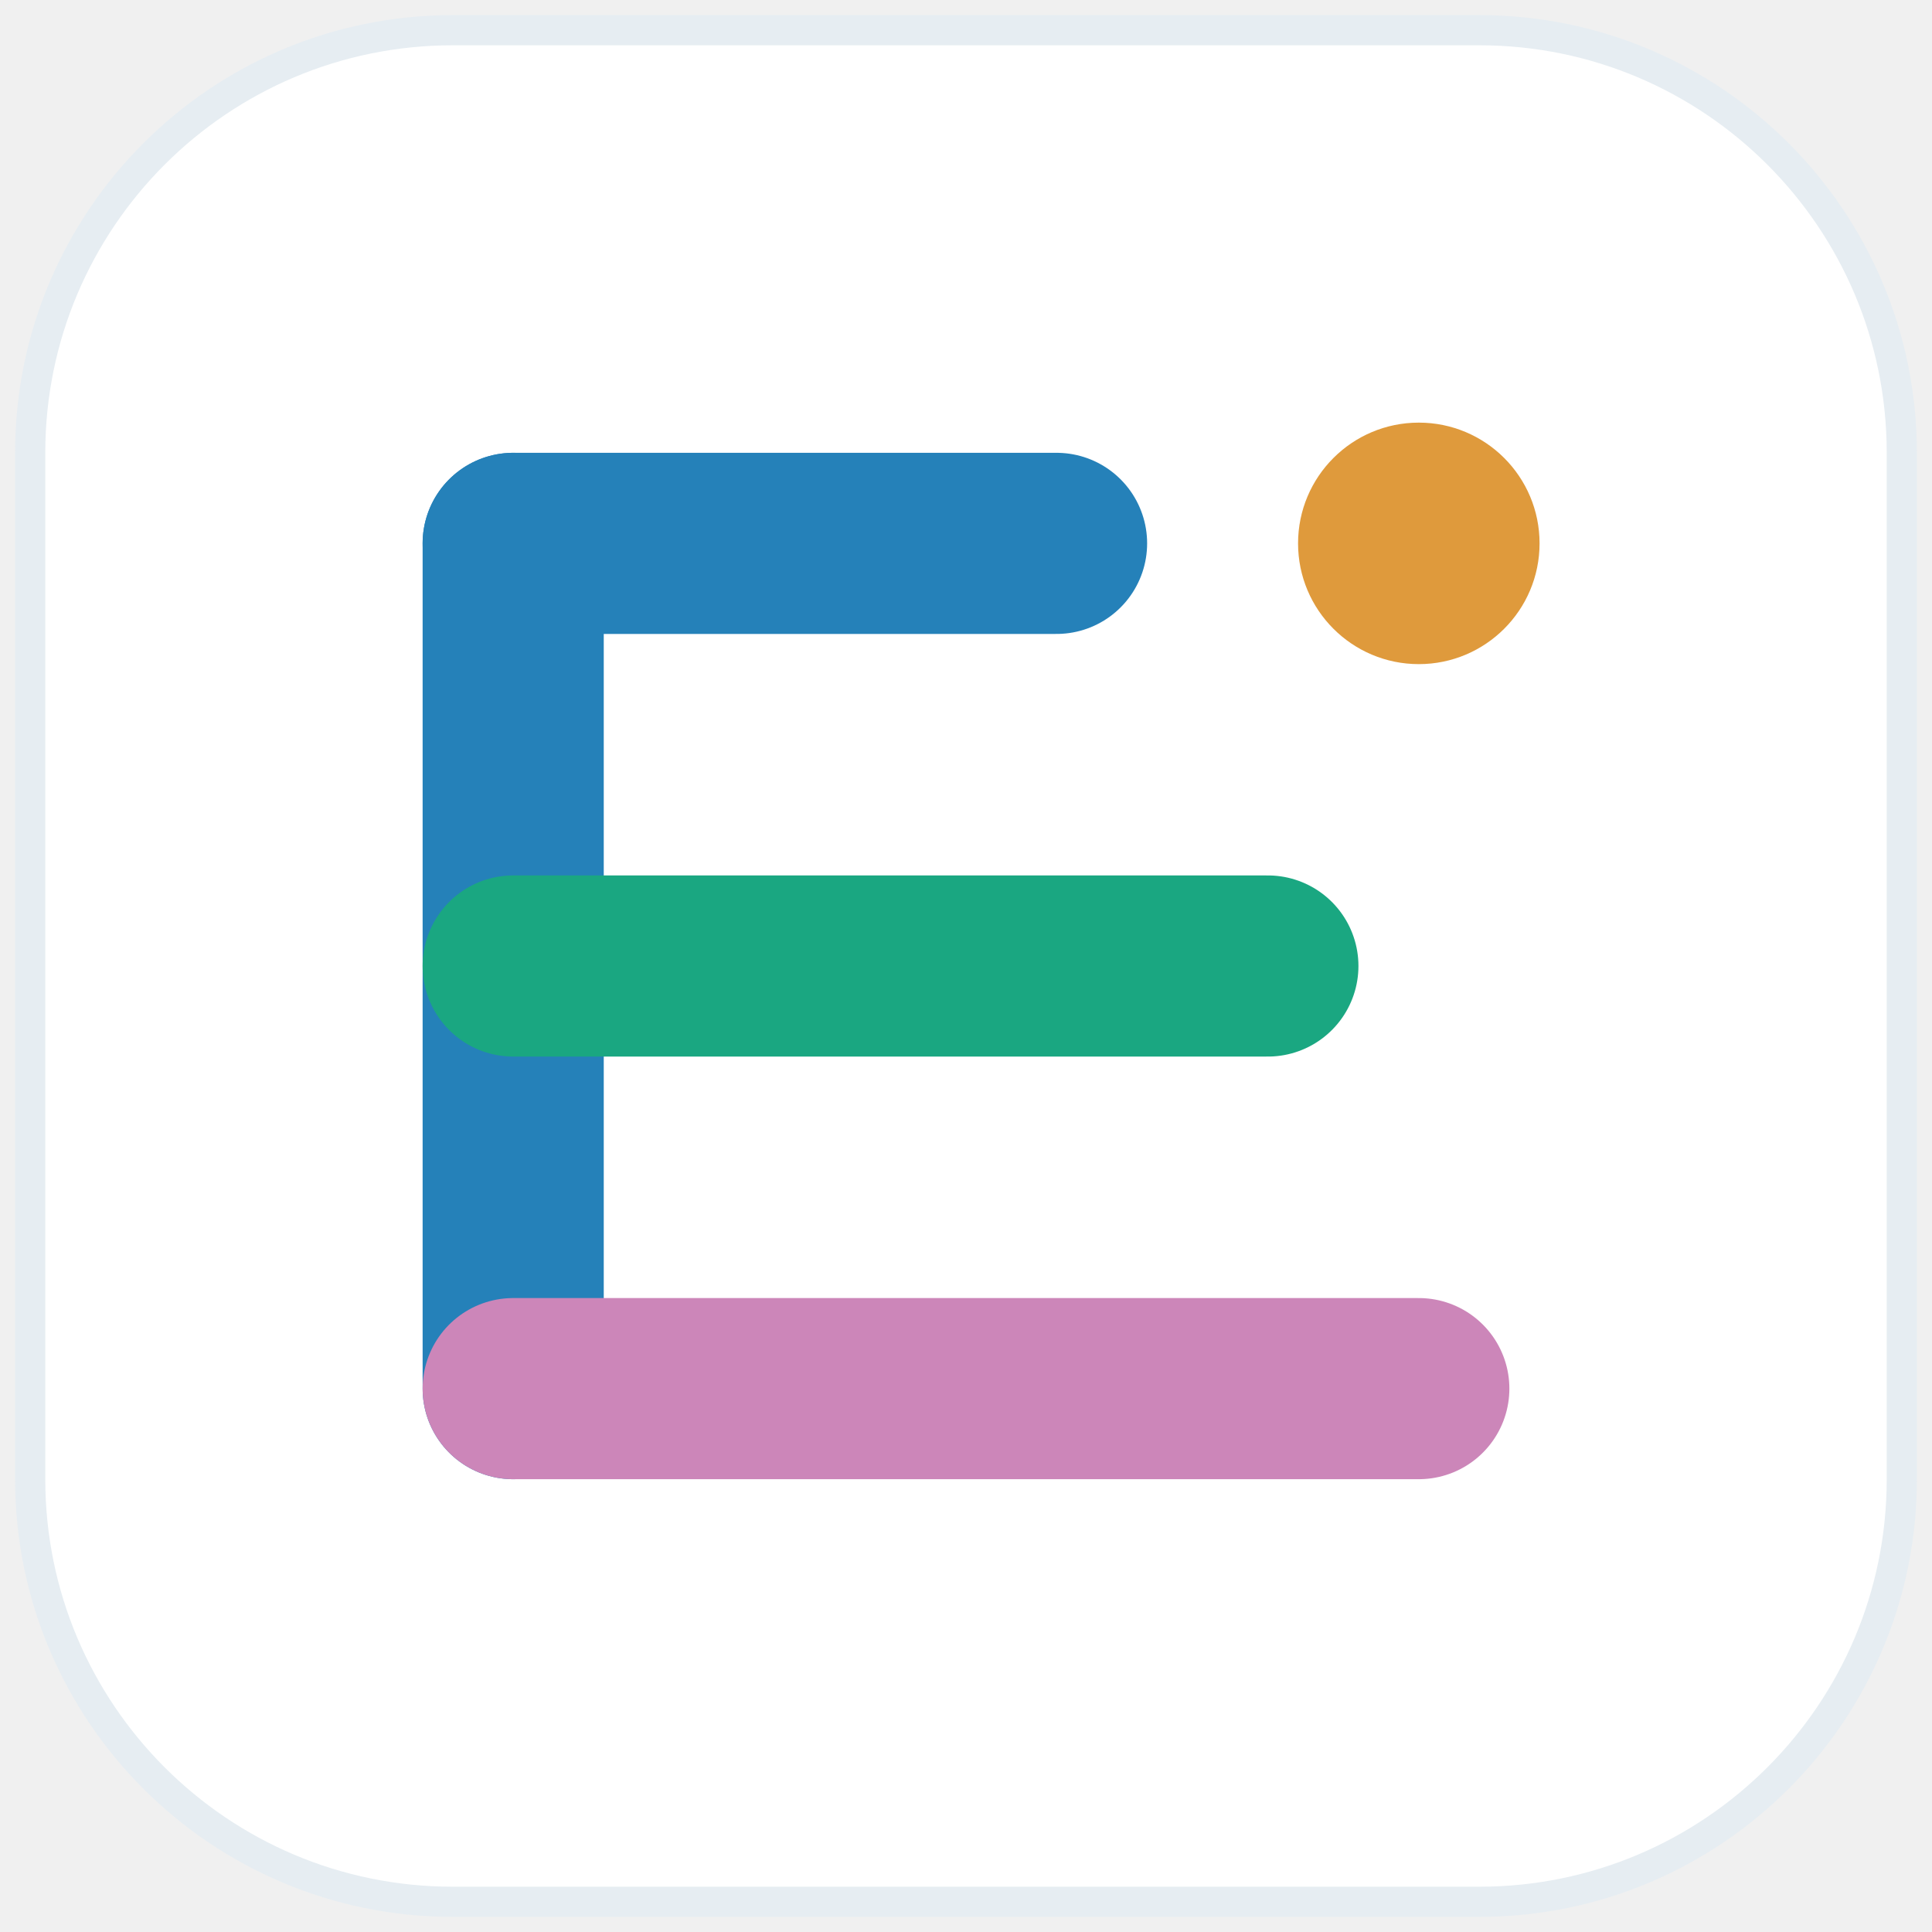
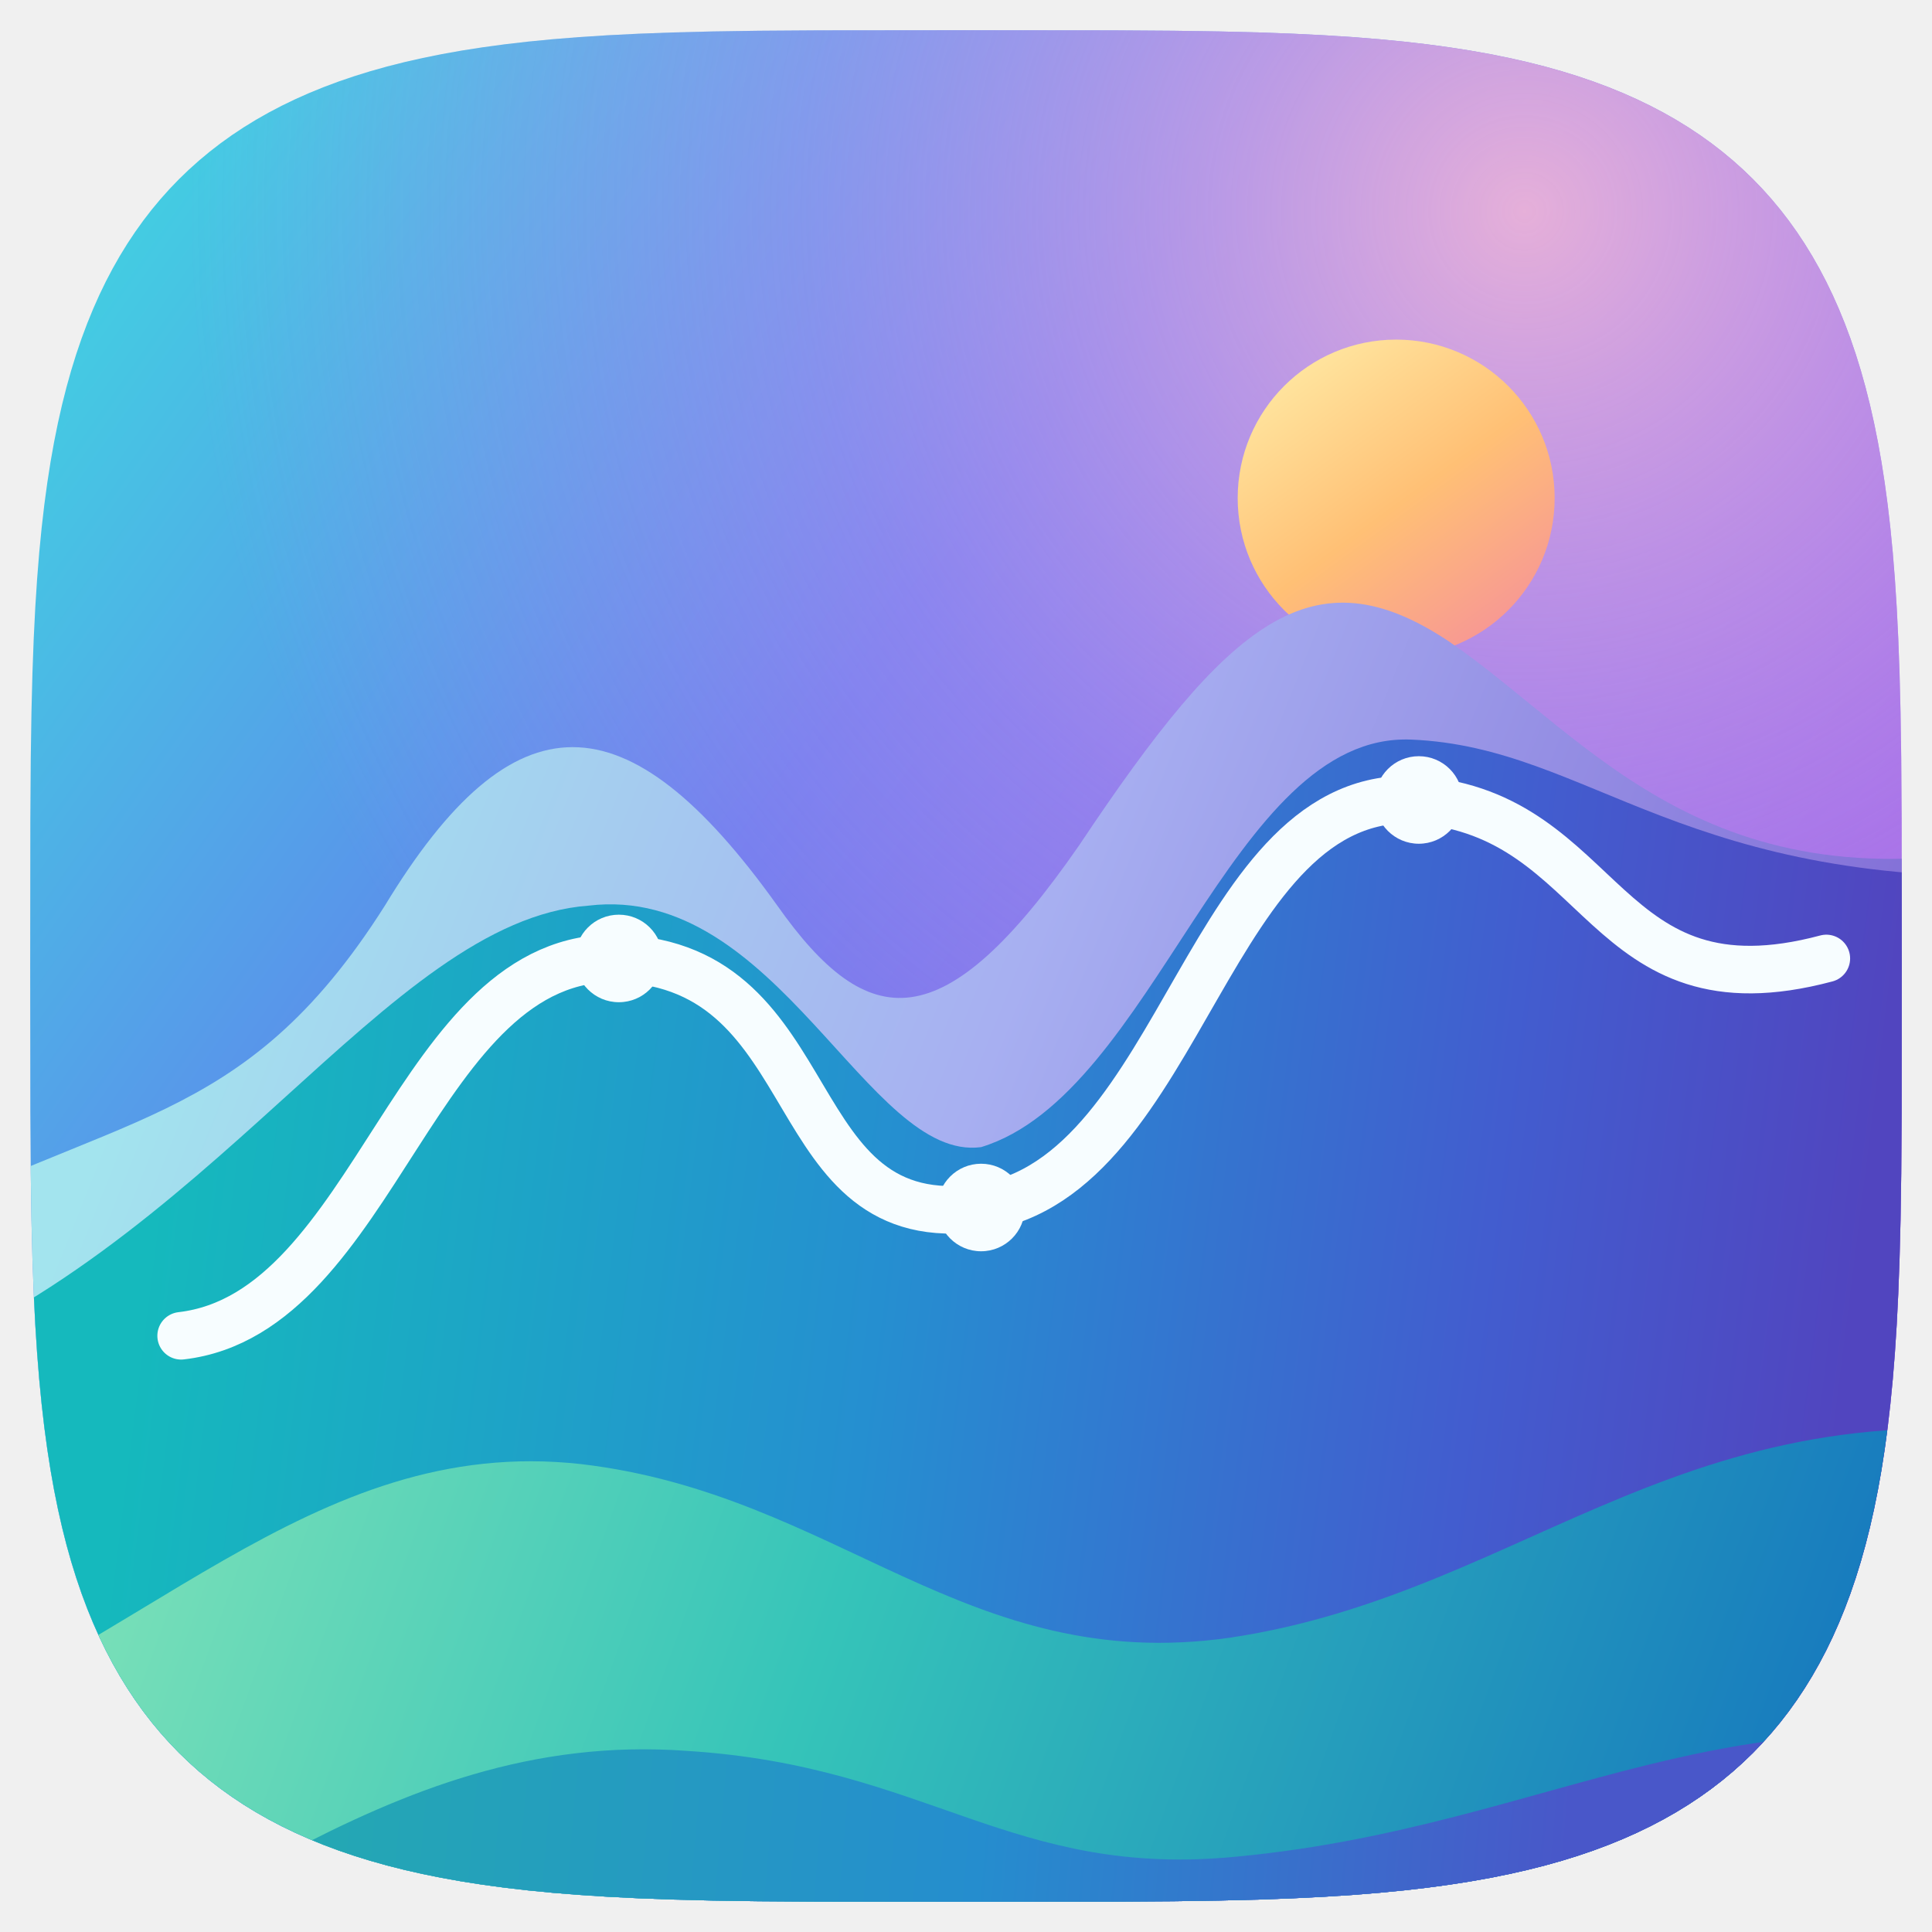
- <svg xmlns="http://www.w3.org/2000/svg" width="128" height="128" viewBox="0 0 128 128" fill="none" role="img" aria-labelledby="title desc">
-   <rect x="2" y="2" width="124" height="124" rx="28" fill="#FFFFFF" stroke="#E6EDF2" stroke-width="2" />
-   <path d="M34 36V92" stroke="#2581B9" stroke-width="12" stroke-linecap="round" />
-   <path d="M34 36H70" stroke="#2581B9" stroke-width="12" stroke-linecap="round" />
-   <path d="M34 64H84" stroke="#1AA781" stroke-width="12" stroke-linecap="round" />
-   <path d="M34 92H94" stroke="#CC86B9" stroke-width="12" stroke-linecap="round" />
-   <circle cx="94" cy="36" r="8" fill="#DF9A3C" />
+ <svg xmlns="http://www.w3.org/2000/svg" width="256" height="256" viewBox="0 0 256 256" role="img" aria-labelledby="title desc">
+   <defs>
+     <clipPath id="ev-landscape-squircle">
+       <path d="M128.000,4.000L147.425,4.019L155.468,4.075L161.632,4.168L166.822,4.299L171.384,4.467L175.499,4.673L179.271,4.916L182.770,5.197L186.042,5.516L189.123,5.872L192.039,6.267L194.809,6.699L197.449,7.170L199.972,7.679L202.389,8.226L204.708,8.813L206.937,9.438L209.081,10.103L211.146,10.807L213.136,11.551L215.056,12.335L216.909,13.159L218.698,14.024L220.425,14.931L222.094,15.879L223.705,16.869L225.262,17.902L226.765,18.978L228.216,20.098L229.616,21.263L230.968,22.473L232.271,23.729L233.527,25.032L234.737,26.384L235.902,27.784L237.022,29.235L238.098,30.738L239.131,32.295L240.121,33.906L241.069,35.575L241.976,37.302L242.841,39.091L243.665,40.944L244.449,42.864L245.193,44.854L245.897,46.919L246.562,49.063L247.187,51.292L247.774,53.611L248.321,56.028L248.830,58.551L249.301,61.191L249.733,63.961L250.128,66.877L250.484,69.958L250.803,73.230L251.084,76.729L251.327,80.501L251.533,84.616L251.701,89.178L251.832,94.368L251.925,100.532L251.981,108.575L252.000,128.000L251.981,147.425L251.925,155.468L251.832,161.632L251.701,166.822L251.533,171.384L251.327,175.499L251.084,179.271L250.803,182.770L250.484,186.042L250.128,189.123L249.733,192.039L249.301,194.809L248.830,197.449L248.321,199.972L247.774,202.389L247.187,204.708L246.562,206.937L245.897,209.081L245.193,211.146L244.449,213.136L243.665,215.056L242.841,216.909L241.976,218.698L241.069,220.425L240.121,222.094L239.131,223.705L238.098,225.262L237.022,226.765L235.902,228.216L234.737,229.616L233.527,230.968L232.271,232.271L230.968,233.527L229.616,234.737L228.216,235.902L226.765,237.022L225.262,238.098L223.705,239.131L222.094,240.121L220.425,241.069L218.698,241.976L216.909,242.841L215.056,243.665L213.136,244.449L211.146,245.193L209.081,245.897L206.937,246.562L204.708,247.187L202.389,247.774L199.972,248.321L197.449,248.830L194.809,249.301L192.039,249.733L189.123,250.128L186.042,250.484L182.770,250.803L179.271,251.084L175.499,251.327L171.384,251.533L166.822,251.701L161.632,251.832L155.468,251.925L147.425,251.981L128.000,252.000L108.575,251.981L100.532,251.925L94.368,251.832L89.178,251.701L84.616,251.533L80.501,251.327L76.729,251.084L73.230,250.803L69.958,250.484L66.877,250.128L63.961,249.733L61.191,249.301L58.551,248.830L56.028,248.321L53.611,247.774L51.292,247.187L49.063,246.562L46.919,245.897L44.854,245.193L42.864,244.449L40.944,243.665L39.091,242.841L37.302,241.976L35.575,241.069L33.906,240.121L32.295,239.131L30.738,238.098L29.235,237.022L27.784,235.902L26.384,234.737L25.032,233.527L23.729,232.271L22.473,230.968L21.263,229.616L20.098,228.216L18.978,226.765L17.902,225.262L16.869,223.705L15.879,222.094L14.931,220.425L14.024,218.698L13.159,216.909L12.335,215.056L11.551,213.136L10.807,211.146L10.103,209.081L9.438,206.937L8.813,204.708L8.226,202.389L7.679,199.972L7.170,197.449L6.699,194.809L6.267,192.039L5.872,189.123L5.516,186.042L5.197,182.770L4.916,179.271L4.673,175.499L4.467,171.384L4.299,166.822L4.168,161.632L4.075,155.468L4.019,147.425L4.000,128.000L4.019,108.575L4.075,100.532L4.168,94.368L4.299,89.178L4.467,84.616L4.673,80.501L4.916,76.729L5.197,73.230L5.516,69.958L5.872,66.877L6.267,63.961L6.699,61.191L7.170,58.551L7.679,56.028L8.226,53.611L8.813,51.292L9.438,49.063L10.103,46.919L10.807,44.854L11.551,42.864L12.335,40.944L13.159,39.091L14.024,37.302L14.931,35.575L15.879,33.906L16.869,32.295L17.902,30.738L18.978,29.235L20.098,27.784L21.263,26.384L22.473,25.032L23.729,23.729L25.032,22.473L26.384,21.263L27.784,20.098L29.235,18.978L30.738,17.902L32.295,16.869L33.906,15.879L35.575,14.931L37.302,14.024L39.091,13.159L40.944,12.335L42.864,11.551L44.854,10.807L46.919,10.103L49.063,9.438L51.292,8.813L53.611,8.226L56.028,7.679L58.551,7.170L61.191,6.699L63.961,6.267L66.877,5.872L69.958,5.516L73.230,5.197L76.729,4.916L80.501,4.673L84.616,4.467L89.178,4.299L94.368,4.168L100.532,4.075L108.575,4.019Z" />
+     </clipPath>
+     <linearGradient id="ev-sky" x1="18" y1="27" x2="233" y2="177" gradientUnits="userSpaceOnUse">
+       <stop stop-color="#43CDE2" />
+       <stop offset=".44" stop-color="#637BEE" />
+       <stop offset="1" stop-color="#A05BE1" />
+     </linearGradient>
+     <radialGradient id="ev-dawn" cx="202" cy="28" r="177" gradientUnits="userSpaceOnUse">
+       <stop stop-color="#F2B6D7" stop-opacity=".9" />
+       <stop offset=".54" stop-color="#C795F1" stop-opacity=".4" />
+       <stop offset="1" stop-color="#C795F1" stop-opacity="0" />
+     </radialGradient>
+     <linearGradient id="ev-sun" x1="170" y1="48" x2="197" y2="85" gradientUnits="userSpaceOnUse">
+       <stop stop-color="#FFE7A1" />
+       <stop offset=".53" stop-color="#FFC075" />
+       <stop offset="1" stop-color="#F79794" />
+     </linearGradient>
+     <linearGradient id="ev-far-ridge" x1="30" y1="109" x2="243" y2="194" gradientUnits="userSpaceOnUse">
+       <stop stop-color="#A3E4EE" />
+       <stop offset=".46" stop-color="#A7AFF1" />
+       <stop offset="1" stop-color="#7D65D3" />
+     </linearGradient>
+     <linearGradient id="ev-near-ridge" x1="20" y1="161" x2="244" y2="189" gradientUnits="userSpaceOnUse">
+       <stop stop-color="#15B9BD" />
+       <stop offset=".43" stop-color="#258FD0" />
+       <stop offset=".78" stop-color="#425DCF" />
+       <stop offset="1" stop-color="#5145BF" />
+     </linearGradient>
+     <linearGradient id="ev-meadow" x1="16" y1="196" x2="224" y2="271" gradientUnits="userSpaceOnUse">
+       <stop stop-color="#7AE0B8" />
+       <stop offset=".43" stop-color="#35C4B9" />
+       <stop offset="1" stop-color="#187CBE" />
+     </linearGradient>
+     <linearGradient id="ev-foreground" x1="35" y1="239" x2="207" y2="254" gradientUnits="userSpaceOnUse">
+       <stop stop-color="#24AAB1" />
+       <stop offset=".55" stop-color="#258DCE" />
+       <stop offset="1" stop-color="#4957C9" />
+     </linearGradient>
+   </defs>
+   <g clip-path="url(#ev-landscape-squircle)">
+     <path d="M128.000,4.000L147.425,4.019L155.468,4.075L161.632,4.168L166.822,4.299L171.384,4.467L175.499,4.673L179.271,4.916L182.770,5.197L186.042,5.516L189.123,5.872L192.039,6.267L194.809,6.699L197.449,7.170L199.972,7.679L202.389,8.226L204.708,8.813L206.937,9.438L209.081,10.103L211.146,10.807L213.136,11.551L215.056,12.335L216.909,13.159L218.698,14.024L220.425,14.931L222.094,15.879L223.705,16.869L225.262,17.902L226.765,18.978L228.216,20.098L229.616,21.263L230.968,22.473L232.271,23.729L233.527,25.032L234.737,26.384L235.902,27.784L237.022,29.235L238.098,30.738L239.131,32.295L240.121,33.906L241.069,35.575L241.976,37.302L242.841,39.091L243.665,40.944L244.449,42.864L245.193,44.854L245.897,46.919L246.562,49.063L247.187,51.292L247.774,53.611L248.321,56.028L248.830,58.551L249.301,61.191L249.733,63.961L250.128,66.877L250.484,69.958L250.803,73.230L251.084,76.729L251.327,80.501L251.533,84.616L251.701,89.178L251.832,94.368L251.925,100.532L251.981,108.575L252.000,128.000L251.981,147.425L251.925,155.468L251.832,161.632L251.701,166.822L251.533,171.384L251.327,175.499L251.084,179.271L250.803,182.770L250.484,186.042L250.128,189.123L249.733,192.039L249.301,194.809L248.830,197.449L248.321,199.972L247.774,202.389L247.187,204.708L246.562,206.937L245.897,209.081L245.193,211.146L244.449,213.136L243.665,215.056L242.841,216.909L241.976,218.698L241.069,220.425L240.121,222.094L239.131,223.705L238.098,225.262L237.022,226.765L235.902,228.216L234.737,229.616L233.527,230.968L232.271,232.271L230.968,233.527L229.616,234.737L228.216,235.902L226.765,237.022L225.262,238.098L223.705,239.131L222.094,240.121L220.425,241.069L218.698,241.976L216.909,242.841L215.056,243.665L213.136,244.449L211.146,245.193L209.081,245.897L206.937,246.562L204.708,247.187L202.389,247.774L199.972,248.321L197.449,248.830L194.809,249.301L192.039,249.733L189.123,250.128L186.042,250.484L182.770,250.803L179.271,251.084L175.499,251.327L171.384,251.533L166.822,251.701L161.632,251.832L155.468,251.925L147.425,251.981L128.000,252.000L108.575,251.981L100.532,251.925L94.368,251.832L89.178,251.701L84.616,251.533L80.501,251.327L76.729,251.084L73.230,250.803L69.958,250.484L66.877,250.128L63.961,249.733L61.191,249.301L58.551,248.830L56.028,248.321L53.611,247.774L51.292,247.187L49.063,246.562L46.919,245.897L44.854,245.193L42.864,244.449L40.944,243.665L39.091,242.841L37.302,241.976L35.575,241.069L33.906,240.121L32.295,239.131L30.738,238.098L29.235,237.022L27.784,235.902L26.384,234.737L25.032,233.527L23.729,232.271L22.473,230.968L21.263,229.616L20.098,228.216L18.978,226.765L17.902,225.262L16.869,223.705L15.879,222.094L14.931,220.425L14.024,218.698L13.159,216.909L12.335,215.056L11.551,213.136L10.807,211.146L10.103,209.081L9.438,206.937L8.813,204.708L8.226,202.389L7.679,199.972L7.170,197.449L6.699,194.809L6.267,192.039L5.872,189.123L5.516,186.042L5.197,182.770L4.916,179.271L4.673,175.499L4.467,171.384L4.299,166.822L4.168,161.632L4.075,155.468L4.019,147.425L4.000,128.000L4.019,108.575L4.075,100.532L4.168,94.368L4.299,89.178L4.467,84.616L4.673,80.501L4.916,76.729L5.197,73.230L5.516,69.958L5.872,66.877L6.267,63.961L6.699,61.191L7.170,58.551L7.679,56.028L8.226,53.611L8.813,51.292L9.438,49.063L10.103,46.919L10.807,44.854L11.551,42.864L12.335,40.944L13.159,39.091L14.024,37.302L14.931,35.575L15.879,33.906L16.869,32.295L17.902,30.738L18.978,29.235L20.098,27.784L21.263,26.384L22.473,25.032L23.729,23.729L25.032,22.473L26.384,21.263L27.784,20.098L29.235,18.978L30.738,17.902L32.295,16.869L33.906,15.879L35.575,14.931L37.302,14.024L39.091,13.159L40.944,12.335L42.864,11.551L44.854,10.807L46.919,10.103L49.063,9.438L51.292,8.813L53.611,8.226L56.028,7.679L58.551,7.170L61.191,6.699L63.961,6.267L66.877,5.872L69.958,5.516L73.230,5.197L76.729,4.916L80.501,4.673L84.616,4.467L89.178,4.299L94.368,4.168L100.532,4.075L108.575,4.019Z" fill="url(#ev-sky)" />
+     <path d="M128.000,4.000L147.425,4.019L155.468,4.075L161.632,4.168L166.822,4.299L171.384,4.467L175.499,4.673L179.271,4.916L182.770,5.197L186.042,5.516L189.123,5.872L192.039,6.267L194.809,6.699L197.449,7.170L199.972,7.679L202.389,8.226L204.708,8.813L206.937,9.438L209.081,10.103L211.146,10.807L213.136,11.551L215.056,12.335L216.909,13.159L218.698,14.024L220.425,14.931L222.094,15.879L223.705,16.869L225.262,17.902L226.765,18.978L228.216,20.098L229.616,21.263L230.968,22.473L232.271,23.729L233.527,25.032L234.737,26.384L235.902,27.784L237.022,29.235L238.098,30.738L239.131,32.295L240.121,33.906L241.069,35.575L241.976,37.302L242.841,39.091L243.665,40.944L244.449,42.864L245.193,44.854L245.897,46.919L246.562,49.063L247.187,51.292L247.774,53.611L248.321,56.028L248.830,58.551L249.301,61.191L249.733,63.961L250.128,66.877L250.484,69.958L250.803,73.230L251.084,76.729L251.327,80.501L251.533,84.616L251.701,89.178L251.832,94.368L251.925,100.532L251.981,108.575L252.000,128.000L251.981,147.425L251.925,155.468L251.832,161.632L251.701,166.822L251.533,171.384L251.327,175.499L251.084,179.271L250.803,182.770L250.484,186.042L250.128,189.123L249.733,192.039L249.301,194.809L248.830,197.449L248.321,199.972L247.774,202.389L247.187,204.708L246.562,206.937L245.897,209.081L245.193,211.146L244.449,213.136L243.665,215.056L242.841,216.909L241.976,218.698L241.069,220.425L240.121,222.094L239.131,223.705L238.098,225.262L237.022,226.765L235.902,228.216L234.737,229.616L233.527,230.968L232.271,232.271L230.968,233.527L229.616,234.737L228.216,235.902L226.765,237.022L225.262,238.098L223.705,239.131L222.094,240.121L220.425,241.069L218.698,241.976L216.909,242.841L215.056,243.665L213.136,244.449L211.146,245.193L209.081,245.897L206.937,246.562L204.708,247.187L202.389,247.774L199.972,248.321L197.449,248.830L194.809,249.301L192.039,249.733L189.123,250.128L186.042,250.484L182.770,250.803L179.271,251.084L175.499,251.327L171.384,251.533L166.822,251.701L161.632,251.832L155.468,251.925L147.425,251.981L128.000,252.000L108.575,251.981L100.532,251.925L94.368,251.832L89.178,251.701L84.616,251.533L80.501,251.327L76.729,251.084L73.230,250.803L69.958,250.484L66.877,250.128L63.961,249.733L61.191,249.301L58.551,248.830L56.028,248.321L53.611,247.774L51.292,247.187L49.063,246.562L46.919,245.897L44.854,245.193L42.864,244.449L40.944,243.665L39.091,242.841L37.302,241.976L35.575,241.069L33.906,240.121L32.295,239.131L30.738,238.098L29.235,237.022L27.784,235.902L26.384,234.737L25.032,233.527L23.729,232.271L22.473,230.968L21.263,229.616L20.098,228.216L18.978,226.765L17.902,225.262L16.869,223.705L15.879,222.094L14.931,220.425L14.024,218.698L13.159,216.909L12.335,215.056L11.551,213.136L10.807,211.146L10.103,209.081L9.438,206.937L8.813,204.708L8.226,202.389L7.679,199.972L7.170,197.449L6.699,194.809L6.267,192.039L5.872,189.123L5.516,186.042L5.197,182.770L4.916,179.271L4.673,175.499L4.467,171.384L4.299,166.822L4.168,161.632L4.075,155.468L4.019,147.425L4.000,128.000L4.019,108.575L4.075,100.532L4.168,94.368L4.299,89.178L4.467,84.616L4.673,80.501L4.916,76.729L5.197,73.230L5.516,69.958L5.872,66.877L6.267,63.961L6.699,61.191L7.170,58.551L7.679,56.028L8.226,53.611L8.813,51.292L9.438,49.063L10.103,46.919L10.807,44.854L11.551,42.864L12.335,40.944L13.159,39.091L14.024,37.302L14.931,35.575L15.879,33.906L16.869,32.295L17.902,30.738L18.978,29.235L20.098,27.784L21.263,26.384L22.473,25.032L23.729,23.729L25.032,22.473L26.384,21.263L27.784,20.098L29.235,18.978L30.738,17.902L32.295,16.869L33.906,15.879L35.575,14.931L37.302,14.024L39.091,13.159L40.944,12.335L42.864,11.551L44.854,10.807L46.919,10.103L49.063,9.438L51.292,8.813L53.611,8.226L56.028,7.679L58.551,7.170L61.191,6.699L63.961,6.267L66.877,5.872L69.958,5.516L73.230,5.197L76.729,4.916L80.501,4.673L84.616,4.467L89.178,4.299L94.368,4.168L100.532,4.075L108.575,4.019Z" fill="url(#ev-dawn)" />
+     <circle cx="185" cy="66" r="21" fill="url(#ev-sun)" />
+     <path d="M-16 164C15 147 32 150 51 120C68 92 83 92 103 120C115 137 125 138 143 112C163 82 174 73 192 85C211 98 227 122 272 111V272H-16Z" fill="url(#ev-far-ridge)" />
+     <path d="M-16 182C28 166 51 122 78 120C103 117 115 154 130 152C153 145 163 97 187 98C211 99 223 118 272 116V272H-16Z" fill="url(#ev-near-ridge)" />
+     <path d="M-20 233C19 219 41 190 77 194C111 198 128 222 163 217C203 211 224 182 276 191V274H-20Z" fill="url(#ev-meadow)" />
+     <path d="M-12 270C24 259 50 229 91 232C123 234 134 249 164 246C206 242 230 222 274 233V274H-12Z" fill="url(#ev-foreground)" />
+     <path d="M24 177C50 174 55 126 82 127C110 128 103 164 130 160C157 156 160 104 188 106C213 108 212 135 242 127" fill="none" stroke="#F7FDFF" stroke-width="6.3" stroke-linecap="round" />
+     <g fill="#F7FDFF">
+       <circle cx="82" cy="127" r="5.8" />
+       <circle cx="130" cy="160" r="5.8" />
+       <circle cx="188" cy="106" r="5.8" />
+     </g>
+   </g>
</svg>
